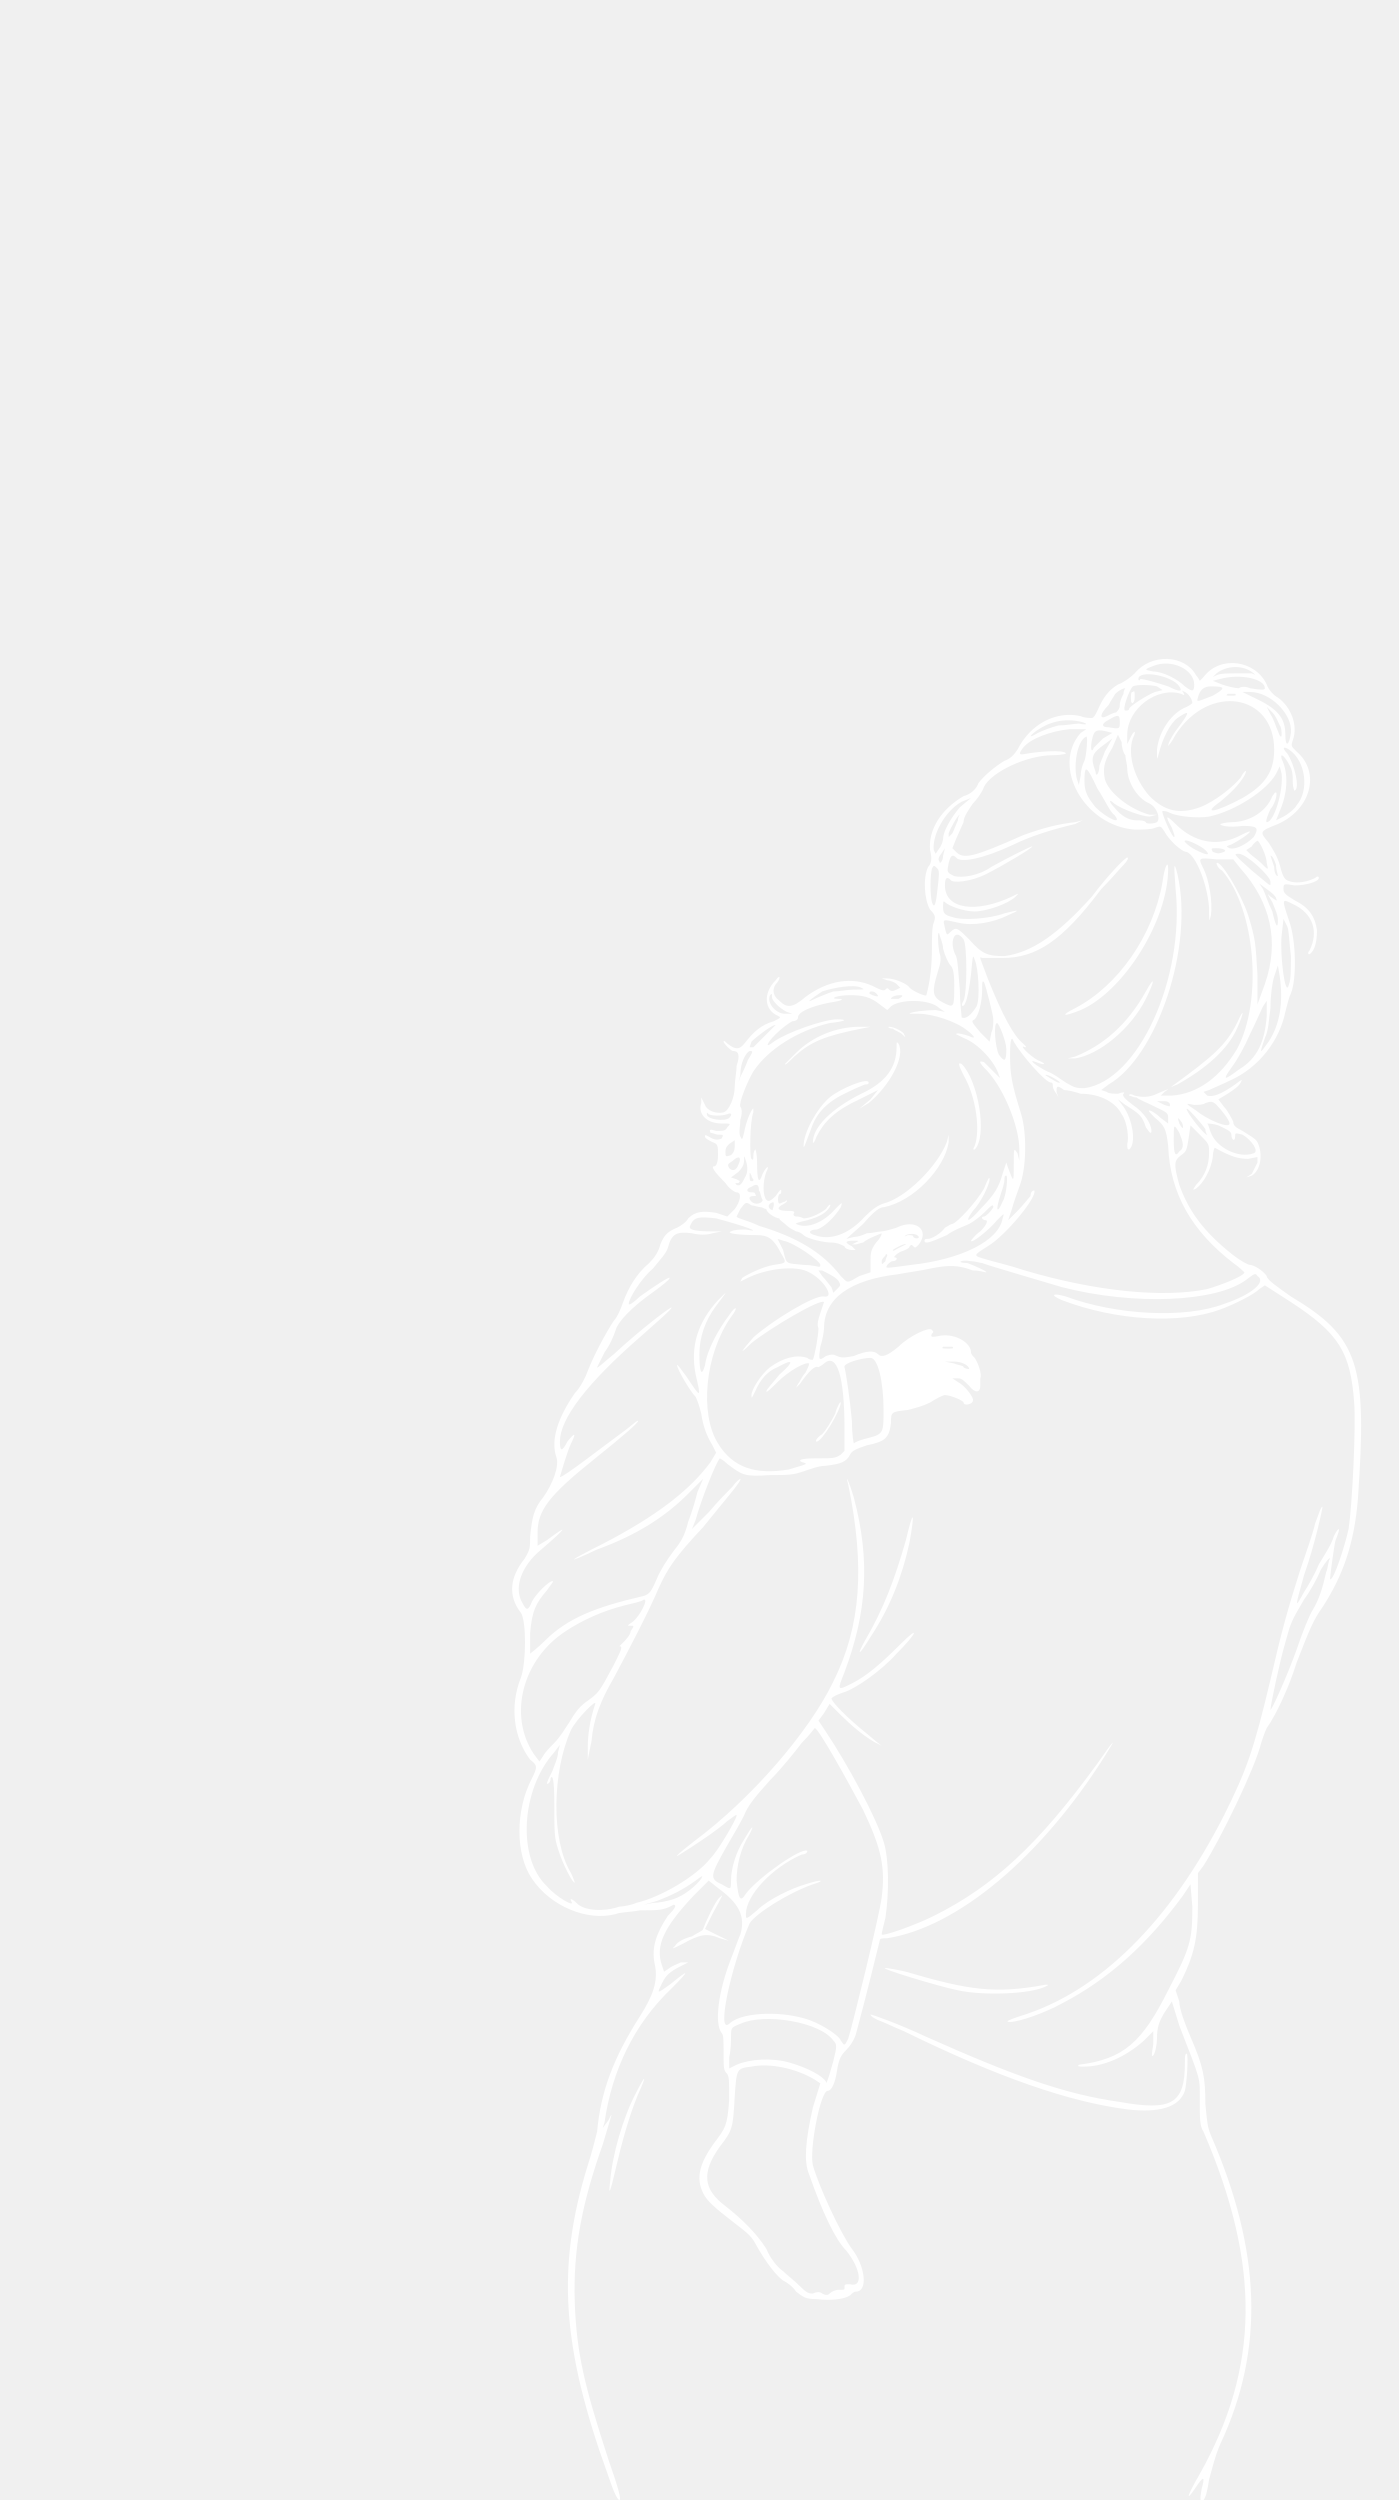
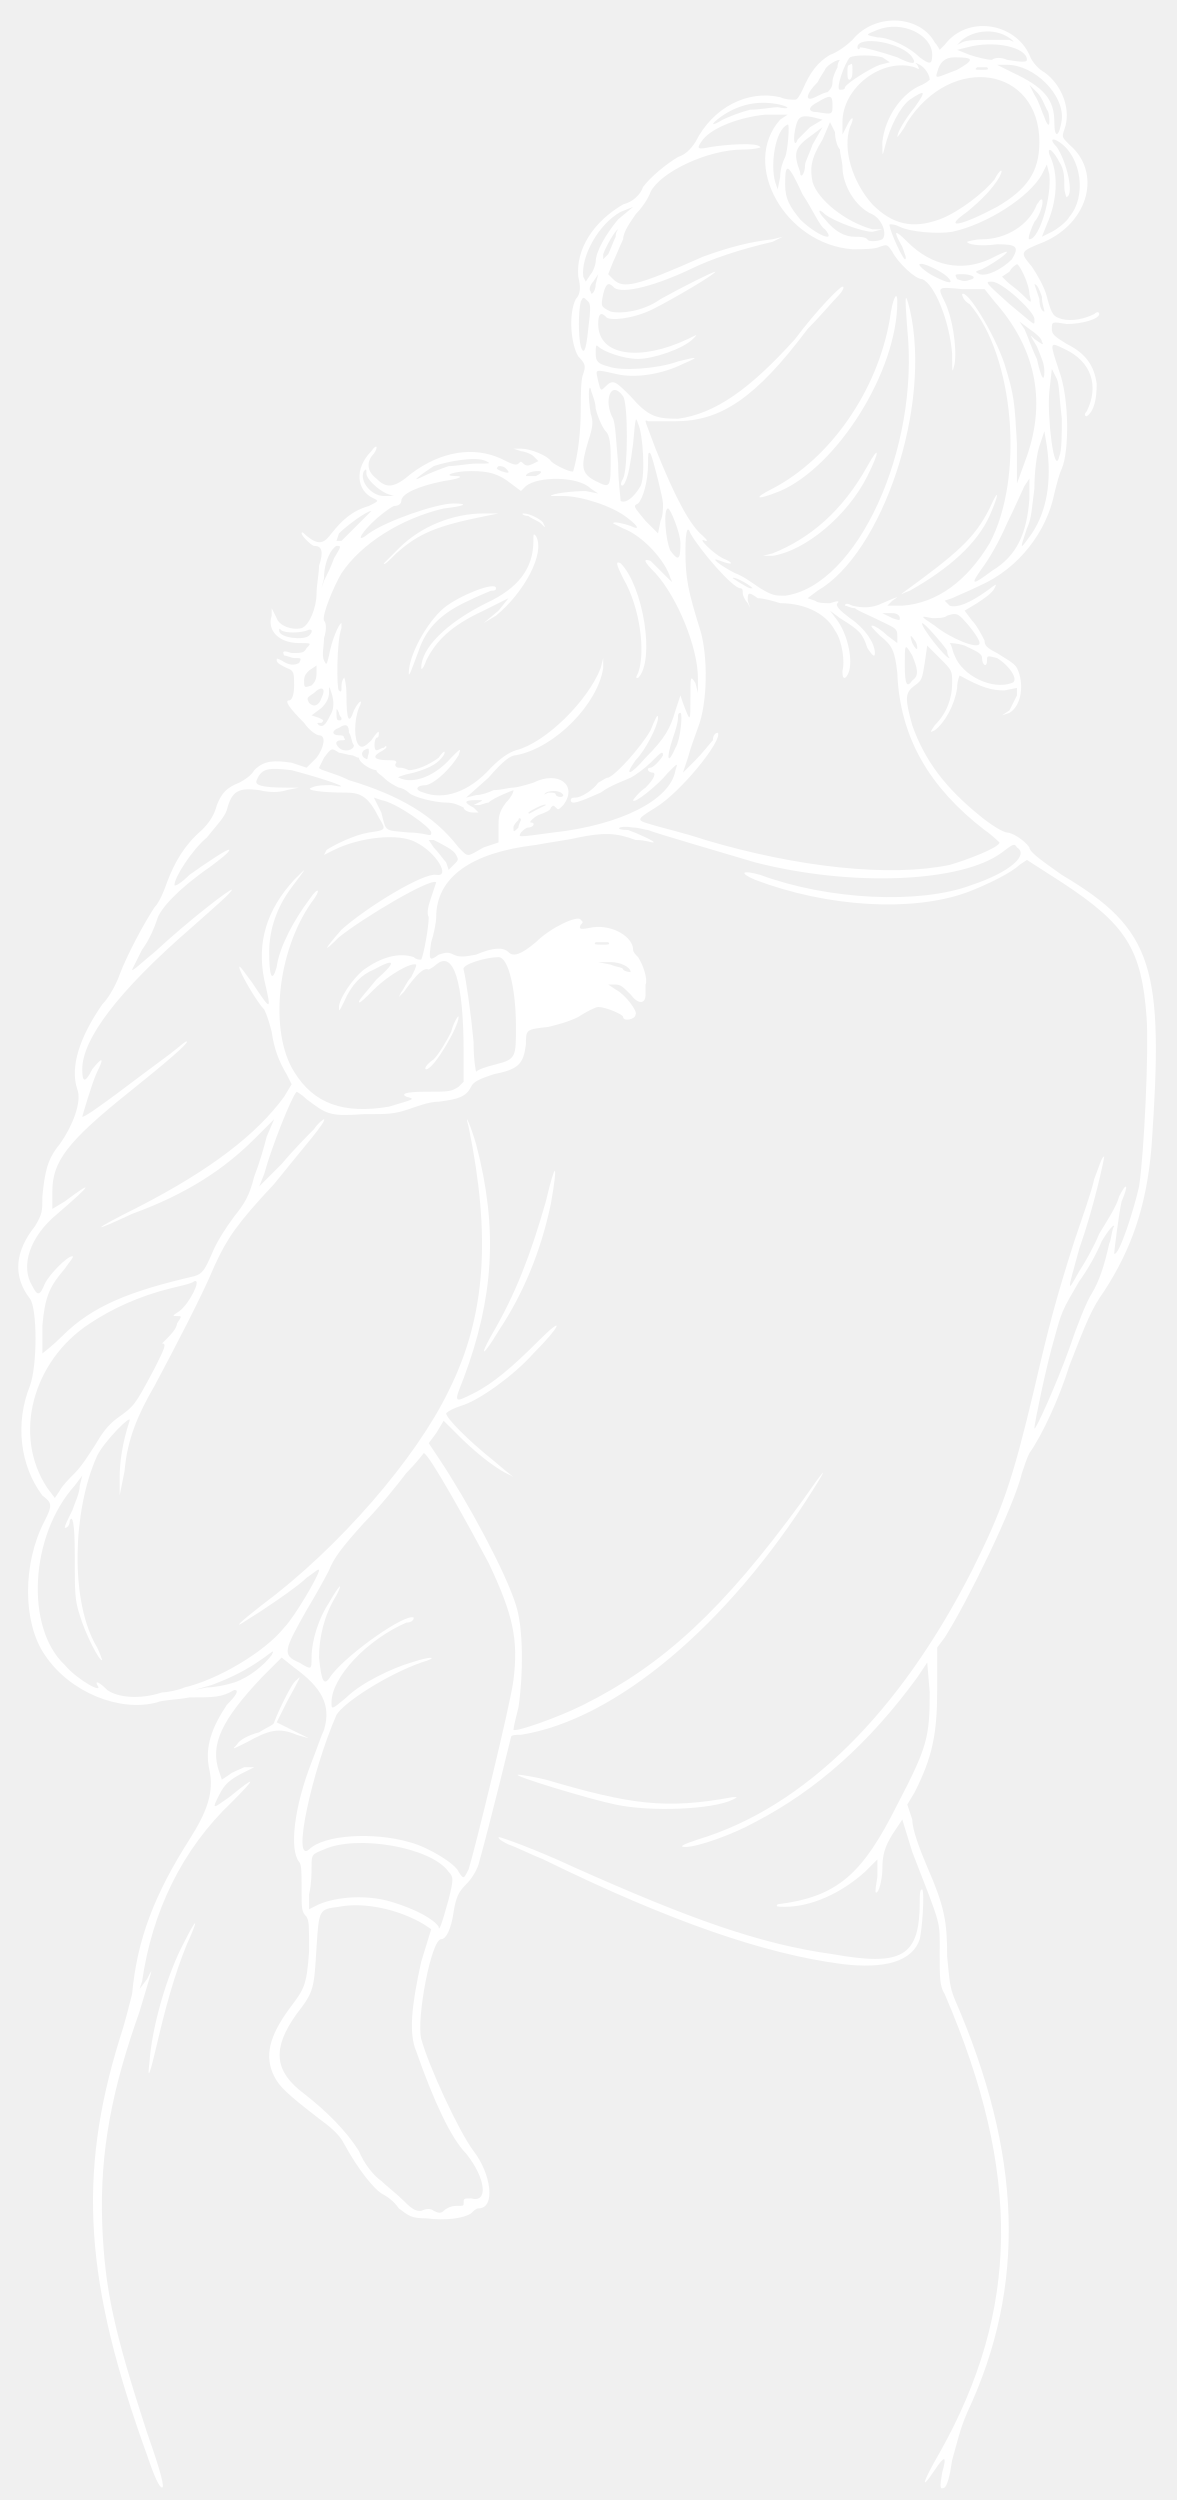
- <svg xmlns="http://www.w3.org/2000/svg" viewBox="0 0 752 1344" fill="#fff" fill-rule="evenodd">
+ <svg xmlns="http://www.w3.org/2000/svg" viewBox="268 346 472 1003" fill="#fff" fill-rule="evenodd">
  <path d="M327 1331C302 1262 299 1219 316 1164C318 1158 320 1150 321 1146C323 1124 330 1106 344 1084C351 1073 354 1065 352 1056C350 1047 353 1039 359 1030C363 1026 364 1024 362 1024C357 1027 354 1027 344 1027C339 1028 333 1028 331 1029C316 1033 296 1025 286 1010C277 997 277 973 286 956C289 950 289 949 285 946C276 934 274 917 280 902C283 894 283 871 280 867C273 858 274 848 282 838C285 833 285 832 285 826C286 816 287 811 292 805C297 798 301 788 299 783C296 774 300 762 309 749C312 746 315 740 316 737C319 729 326 716 330 710C332 708 334 703 335 700C338 692 342 685 349 679C352 676 354 673 355 669C357 664 359 662 364 660C366 659 369 657 370 655C374 651 378 651 385 652L391 654L395 650C398 646 399 641 396 641C395 641 392 639 390 636C384 630 382 627 384 627C385 627 386 625 386 621C386 616 386 615 383 614C381 613 379 612 379 611C379 610 379 610 381 611C384 613 386 613 388 612C389 610 389 610 386 610C385 610 383 609 382 609C381 607 382 607 385 608C389 608 390 608 391 606C393 604 393 604 388 604C380 604 375 599 377 593L377 590L379 594C380 597 385 599 389 598C392 597 395 590 395 584C395 581 396 576 396 573C398 567 397 565 394 565C393 565 389 561 389 560C389 559 390 560 391 561C396 565 398 564 401 560C405 555 409 551 416 549C420 547 420 547 418 546C411 543 410 534 417 527C419 524 420 525 418 528C415 531 415 535 419 538C423 542 426 542 433 536C445 527 458 525 469 530C473 532 475 533 476 532C477 531 477 531 478 532C479 533 480 533 482 532L484 531L482 529C481 528 478 527 477 527L474 526L477 526C481 526 488 529 489 531C491 533 498 536 498 535C500 528 501 519 501 510C501 505 501 498 502 496C503 493 503 492 500 489C497 484 496 472 499 466C501 464 501 461 500 457C499 446 506 435 518 428C522 427 525 424 526 421C529 417 535 412 540 409C543 408 545 406 547 403C554 389 568 382 581 385C583 386 586 386 587 386C588 386 589 384 590 382C593 375 596 371 601 368C604 367 608 364 610 362C619 351 637 352 643 363C644 364 645 366 645 366C645 366 646 365 647 364C656 352 675 355 681 368C682 371 685 374 687 375C694 380 698 390 695 398C694 401 694 401 697 404C710 415 705 435 687 443C677 447 677 447 682 453C684 456 687 461 688 465C690 473 691 473 694 474C698 475 703 474 707 472C708 471 709 471 709 472C709 474 702 476 696 476C690 475 690 475 690 478C690 480 691 481 696 484C704 488 707 493 708 500C708 506 707 511 704 513C703 513 703 512 704 511C709 501 706 491 695 486C689 483 689 483 693 495C697 506 697 527 694 534C693 536 692 540 691 544C688 559 677 574 661 581C657 583 652 585 650 586L647 587L649 589C652 590 657 588 664 583C668 580 668 580 667 582C666 584 663 586 660 588L655 591L658 595C660 597 662 601 663 603C663 605 664 606 668 608C671 610 675 612 676 614C679 620 678 629 673 632L670 633L673 631C674 629 675 627 676 625L676 622L671 623C666 623 662 622 653 617C653 617 652 619 652 622C651 629 647 636 643 639C641 640 641 640 643 637C648 632 650 626 650 620C650 615 650 615 645 610L640 605L639 612C638 618 638 619 635 621C631 624 631 626 634 637C639 651 647 662 662 674C667 678 671 680 672 680C674 680 679 683 681 686C681 688 687 692 694 697C731 719 735 734 730 806C728 830 722 847 711 864C706 871 704 876 697 894C693 907 686 922 681 929C680 931 679 934 678 937C675 950 656 989 647 1003L644 1007L644 1024C644 1042 642 1051 635 1065L632 1070L634 1076C634 1080 637 1088 640 1095C647 1111 648 1117 648 1131C649 1141 649 1143 651 1148C678 1210 680 1263 656 1314C653 1321 652 1326 650 1333C649 1340 648 1343 647 1344C645 1345 645 1344 646 1338C648 1331 647 1331 643 1337C637 1346 638 1342 645 1330C677 1273 678 1218 647 1146C645 1143 645 1139 645 1130C645 1116 646 1120 634 1089L630 1076L626 1082C623 1087 622 1090 622 1096C622 1099 621 1104 620 1105C619 1106 619 1105 620 1099L620 1092L615 1097C605 1106 593 1111 583 1111C580 1111 579 1111 580 1110C604 1107 614 1098 628 1070C640 1047 641 1043 641 1025L640 1013L636 1019C617 1045 596 1064 571 1077C562 1082 548 1087 543 1087C540 1087 542 1086 548 1084C591 1071 629 1033 658 976C670 952 674 941 683 903C689 877 692 866 699 844C702 835 706 824 707 819C709 814 710 810 711 810C711 811 707 830 701 847C696 865 696 865 701 856C703 853 707 846 709 841C712 836 716 830 717 826C720 820 721 821 718 828C717 832 715 848 715 849C717 850 723 831 725 822C727 809 729 767 728 754C726 727 720 717 694 700L680 691L677 693C674 696 664 701 656 704C634 712 600 710 571 699C564 696 566 695 573 697C600 707 637 709 658 701C673 696 681 689 676 686C675 684 674 685 670 688C654 700 610 702 571 692C561 689 530 680 528 679C527 679 524 678 522 678C516 677 514 679 520 679C523 680 532 684 530 684C529 684 527 683 523 683C515 680 510 680 500 682C496 683 488 684 483 685C457 688 443 698 443 714C443 716 442 721 441 724C440 731 440 732 444 729C447 728 448 728 450 729C452 730 454 730 459 729C466 726 470 726 472 728C474 730 477 729 483 724C489 718 500 713 501 715C502 716 502 716 501 717C500 719 501 719 506 718C514 717 522 722 522 727C522 728 523 729 524 730C526 733 528 739 527 741C527 742 527 744 527 745C527 749 524 749 521 745C518 742 517 741 515 741L512 741L515 743C519 745 524 752 523 753C523 755 518 756 518 754C518 753 511 750 508 750C507 750 503 752 500 754C496 756 492 757 488 758C479 759 479 759 479 765C478 773 476 775 466 777C460 779 458 780 457 782C455 786 452 787 444 788C440 788 435 790 432 791C426 793 424 793 414 793C400 794 399 793 391 787C389 785 387 784 387 784C385 786 377 806 374 817L372 822L381 813C386 807 392 801 394 799C396 796 398 795 398 795C399 796 390 806 378 821C363 837 359 843 354 854C349 866 338 887 330 902C323 914 319 924 318 936L316 946L316 939C316 933 317 925 320 916C321 913 310 924 307 930C297 952 296 989 307 1007C308 1009 309 1012 309 1012C308 1013 302 1001 300 994C298 988 298 985 298 970C298 956 297 954 296 956C296 958 295 959 294 959C294 958 295 956 297 952C298 949 300 945 300 942L301 938L298 942C280 962 278 999 294 1014C299 1020 310 1026 307 1022C306 1020 308 1021 311 1024C315 1027 324 1028 333 1025C335 1025 340 1024 342 1023C355 1020 374 1009 382 999C386 995 396 978 396 976C396 975 394 977 391 979C387 983 372 993 367 996C361 1000 364 997 373 990C404 967 435 931 448 904C463 874 465 842 456 798C454 791 457 798 459 805C468 839 466 867 454 899C450 909 450 909 458 905C466 901 474 894 484 884C495 873 493 878 482 889C474 898 460 908 453 910C450 911 448 912 447 913C447 915 456 924 466 932C473 938 476 940 473 938C466 935 457 927 452 922L446 916L443 921L440 925L444 931C456 949 471 977 475 990C478 999 478 1018 476 1031C475 1035 474 1039 474 1040C475 1041 492 1035 502 1030C534 1014 558 992 590 948C599 935 601 933 594 944C560 998 515 1036 477 1042C475 1042 473 1042 473 1043C473 1043 465 1076 460 1094C459 1097 457 1100 455 1102C452 1105 451 1107 450 1113C449 1120 447 1124 445 1124C441 1124 435 1156 437 1164C440 1175 452 1201 458 1209C465 1218 467 1232 460 1232C459 1232 458 1233 457 1234C454 1236 447 1237 439 1236C433 1236 432 1235 428 1232C426 1229 423 1227 421 1226C418 1224 412 1217 406 1206C404 1202 400 1199 396 1196C383 1186 380 1183 378 1179C374 1171 376 1163 384 1152C390 1144 391 1143 392 1129C392 1118 392 1117 391 1115C389 1113 389 1112 389 1104C389 1097 389 1094 388 1093C384 1088 386 1071 393 1053C395 1048 397 1042 398 1040C401 1030 397 1023 386 1015L381 1011L373 1019C357 1036 352 1046 356 1057L357 1060L360 1058C361 1057 364 1056 366 1055L370 1055L366 1057C360 1060 358 1062 356 1066C353 1072 353 1072 360 1067C371 1058 371 1059 361 1069C341 1088 329 1113 325 1141L324 1144L327 1140C330 1134 329 1136 324 1153C313 1184 308 1209 309 1238C310 1265 314 1282 327 1322C333 1339 334 1344 333 1344C332 1344 330 1340 327 1331ZM446 1233C447 1232 449 1231 451 1231C454 1231 454 1231 454 1230C454 1228 454 1228 457 1228C464 1230 463 1220 455 1210C449 1204 442 1189 435 1169C432 1162 433 1151 437 1133L441 1120L438 1118C428 1112 414 1109 404 1111C396 1112 396 1112 395 1127C394 1144 394 1145 387 1154C377 1168 378 1177 390 1186C399 1193 407 1201 412 1209C414 1214 418 1219 421 1221C423 1223 427 1226 430 1229C434 1233 435 1233 437 1233C439 1232 441 1232 442 1233C444 1234 445 1234 446 1233ZM328 1173C329 1159 335 1138 342 1125C347 1115 348 1115 343 1126C338 1138 334 1153 331 1166C328 1179 327 1181 328 1173ZM606 1134C575 1130 537 1117 486 1092C481 1090 475 1087 472 1086C470 1085 468 1084 468 1083C469 1083 483 1088 498 1095C545 1116 573 1126 602 1130C630 1135 637 1131 637 1109C637 1106 637 1104 638 1104C639 1105 638 1120 637 1124C634 1133 623 1136 606 1134ZM448 1108C450 1100 450 1099 448 1097C441 1087 411 1082 398 1088C393 1090 393 1090 393 1095C393 1097 393 1102 392 1106L392 1112L396 1110C403 1107 415 1106 425 1109C435 1112 442 1116 444 1119C444 1121 445 1119 448 1108ZM456 1096C458 1090 473 1029 474 1020C476 1004 474 994 464 973C456 958 440 929 438 929C438 929 435 933 431 937C428 941 420 951 414 957C405 967 402 971 400 976C398 980 394 987 391 992C382 1008 381 1010 388 1013C393 1016 393 1016 393 1011C393 1004 396 995 400 989C404 982 406 980 403 986C398 994 396 1003 396 1011C397 1021 398 1023 401 1018C408 1009 431 993 434 995C434 996 433 997 431 997C415 1004 401 1019 401 1029C401 1032 401 1032 407 1027C413 1021 426 1015 433 1013C442 1010 444 1011 437 1013C423 1018 406 1029 403 1034C393 1057 385 1094 392 1088C398 1082 418 1081 432 1085C440 1087 451 1094 452 1097C454 1100 454 1100 456 1096ZM515 1070C505 1068 472 1058 476 1058C477 1058 483 1059 487 1060C521 1070 535 1072 562 1067C564 1067 564 1067 562 1068C554 1072 529 1073 515 1070ZM363 1046C364 1044 368 1042 372 1041C375 1039 378 1038 378 1037C379 1034 385 1021 387 1020C389 1018 389 1018 383 1029L379 1037L385 1040C393 1044 394 1044 387 1042C380 1039 376 1040 367 1045C361 1048 361 1048 363 1046ZM362 1021C368 1019 374 1014 377 1010C378 1008 378 1008 374 1011C367 1016 361 1019 353 1022L346 1024L351 1023C354 1023 359 1022 362 1021ZM298 937C301 934 304 929 306 926C309 921 311 918 315 915C322 910 322 910 330 895C334 887 335 885 333 885C332 886 333 885 335 883C336 882 339 879 339 877C341 874 341 874 339 874C337 874 337 874 340 872C344 869 349 859 346 860C345 861 340 862 336 863C324 866 313 871 304 877C281 892 273 922 287 943L290 947L292 944C293 942 296 939 298 937ZM697 887C700 878 704 868 706 865C709 860 711 854 713 845C714 843 714 839 715 838C715 837 713 839 710 844C708 849 704 856 701 860C694 872 694 872 691 883C688 893 683 917 683 919C683 921 692 901 697 887ZM293 882C305 870 320 864 346 858C349 857 350 856 353 849C355 844 359 838 362 834C366 829 368 826 370 818C372 813 374 806 375 802L378 795L370 803C358 815 343 825 321 833C304 841 304 840 324 830C353 815 371 801 382 786L385 781L383 777C380 772 378 767 377 760C376 756 375 753 374 751C371 748 364 736 364 734C364 733 366 736 369 740C377 752 377 752 374 739C371 724 375 711 386 699C392 693 391 694 385 702C379 710 376 719 376 728C376 737 377 741 379 734C380 726 386 715 392 707C396 701 397 703 393 708C379 728 376 760 386 776C394 789 406 793 424 790C434 787 435 787 431 786C429 785 430 784 439 784C448 784 449 784 452 782L454 780L454 768C454 740 450 727 443 733C442 734 440 735 440 735C438 734 435 737 430 744L428 746L429 744C430 743 431 740 433 738C434 736 435 734 435 733C433 732 424 737 418 743C415 746 412 749 412 748C412 747 415 744 419 739C427 732 427 730 418 735C413 737 409 741 406 748C404 752 404 752 404 750C404 747 409 739 414 735C421 730 428 728 434 730C435 731 436 731 437 731C438 729 440 718 440 714C439 712 440 709 441 706C442 703 443 700 443 700C441 698 414 714 404 722C397 729 398 727 405 719C415 710 438 696 443 697C449 698 443 688 435 684C428 680 412 682 402 687L398 689L399 687C402 685 410 681 416 680C423 679 423 679 420 674C416 666 413 664 407 664C397 664 390 663 393 662C395 661 398 661 401 661C411 663 400 659 385 655C376 654 373 654 371 659C370 661 373 662 383 662L388 662L383 663C380 664 376 664 372 663C364 662 361 663 359 671C358 674 355 677 351 682C345 687 338 698 338 701C338 702 341 700 344 697C351 692 360 686 360 687C360 688 356 691 352 694C339 703 332 711 331 715C330 718 328 723 325 727C323 731 321 735 321 735C321 736 325 732 330 728C344 715 361 702 361 703C361 704 354 710 345 718C315 744 301 763 301 775C301 780 302 781 305 775C309 770 310 770 307 776C305 780 301 794 301 794C302 795 325 777 336 769C340 766 343 763 343 764C343 765 335 772 320 784C295 804 289 812 289 824L289 831L294 828C306 819 305 821 291 833C280 842 276 854 281 862C283 866 284 866 286 861C288 857 295 850 297 850C298 850 296 852 294 855C288 862 286 866 285 878C285 884 285 889 285 889C285 889 289 886 293 882ZM465 882C475 865 481 849 487 828C491 811 492 812 489 829C485 848 478 865 468 880C462 890 460 891 465 882ZM467 773C475 771 475 770 475 758C475 743 472 730 468 730C463 730 453 733 454 735C455 739 457 753 458 764C458 772 459 776 459 776C460 775 463 774 467 773ZM442 771C444 769 447 764 449 760C450 756 452 753 452 754C452 758 442 775 439 775C438 775 439 773 442 771ZM521 736C521 734 517 732 513 732L508 732L513 733C515 734 518 734 518 735C519 736 521 736 521 736ZM512 724C511 724 509 724 507 724C506 725 507 725 510 725C512 725 513 725 512 724ZM451 689C450 687 446 685 442 683L440 683L442 686C444 688 446 691 447 692L448 695L450 693C452 691 452 691 451 689ZM649 693C656 691 669 686 669 684C669 684 666 681 663 679C641 662 629 642 628 616C627 607 626 605 621 601C618 598 617 597 618 597C619 597 622 599 624 601L628 604L628 601C628 598 627 598 621 595C617 593 612 591 611 590C609 590 608 589 607 589C607 588 608 588 610 589C614 590 618 590 622 588C629 585 629 585 626 587L624 589L630 589C644 588 656 579 665 564C679 538 675 489 657 468C655 467 654 465 654 464C656 462 667 480 671 492C675 505 675 507 676 524L676 540L680 529C688 506 683 485 667 467L663 462L654 462C644 461 644 461 647 467C650 473 652 485 651 492C650 496 650 496 650 488C649 475 643 460 638 458C635 458 628 451 626 447C624 444 624 444 621 445C619 446 614 446 610 446C583 444 565 412 581 394L584 392L575 392C565 393 554 397 550 402C547 406 548 406 553 405C559 404 572 403 573 405C574 405 571 406 566 406C552 406 533 415 529 423C528 426 525 430 523 432C521 435 518 439 518 442C517 444 515 449 514 451L512 456L514 458C518 462 523 461 550 449C561 445 569 443 578 442L582 441L578 443C565 446 553 450 545 454C528 462 516 464 514 461C512 459 511 460 510 464C509 469 509 469 513 471C517 472 526 471 533 466C542 461 554 455 555 455C555 456 538 466 530 470C522 474 512 475 511 473C509 471 508 472 508 476C508 489 525 491 544 482C548 480 548 480 546 482C542 486 530 490 524 490C518 490 510 487 508 485C507 484 507 485 507 488C507 491 508 492 512 493C517 495 532 494 540 491C548 489 549 489 542 492C534 496 523 498 515 496C506 494 507 494 508 499C509 503 509 503 511 501C514 498 515 499 521 505C528 513 531 514 540 514C555 512 569 502 587 482C596 470 605 461 606 461C607 461 606 463 604 465C602 467 597 473 592 478C571 506 557 515 539 515C534 515 530 515 528 515C526 514 527 515 531 526C539 546 545 557 550 561C552 563 552 563 551 563C547 561 554 568 558 570C563 572 562 573 557 571C552 569 557 573 563 576C566 577 570 580 573 582C578 585 579 585 583 585C612 581 637 526 632 478C631 465 631 462 633 470C642 509 622 568 596 583L592 586L595 587C596 588 599 588 601 588C604 587 605 587 604 588C603 589 605 591 609 594C615 598 619 604 619 608C619 610 618 609 616 606C614 600 613 599 605 594L601 591L604 595C609 602 611 615 607 618C606 618 606 617 606 615C607 612 606 603 603 599C600 593 592 588 581 588C578 587 574 586 572 586C568 583 568 584 568 587L569 590L568 588C567 587 566 585 566 584C566 583 566 582 565 582C562 582 549 567 545 560C544 557 543 558 543 567C543 578 544 583 549 599C552 609 552 628 548 638C547 641 545 646 544 650L542 656L547 651C550 648 553 644 554 643C554 641 555 640 556 640C558 643 541 664 531 670C523 675 523 675 530 677C533 678 542 680 551 683C588 694 625 698 649 693ZM462 686L468 684L468 678C468 674 468 672 471 668C473 666 474 664 474 663C474 663 466 666 464 668C463 668 461 669 460 669L458 669L460 668C462 667 462 667 459 667C454 667 454 668 458 670L460 672L458 672C456 672 454 671 454 670C452 669 450 668 447 668C443 668 434 666 432 664C431 663 429 662 428 662C426 661 424 660 422 658C421 657 419 656 419 655C417 655 412 652 412 650C411 650 410 649 409 649C408 649 405 648 404 648C401 646 401 646 398 650C397 652 396 654 396 654C396 655 402 656 408 659C428 665 442 673 452 686C456 690 455 690 462 686ZM490 680C517 677 537 667 539 655C540 652 540 652 536 656C532 661 522 669 522 667C522 667 524 664 527 662C531 658 531 656 530 656C528 656 527 654 529 654C530 654 533 651 534 649C534 647 533 648 529 652C527 654 523 657 521 658C519 659 513 661 509 664C500 668 497 669 497 667C497 666 498 666 499 666C501 666 506 663 508 660C510 659 511 658 512 658C515 657 525 646 529 639C531 634 532 632 532 634C532 637 527 647 523 651C518 658 521 657 527 650C535 642 537 638 539 631L541 625L542 628C545 636 545 636 545 626C545 617 545 617 547 620L548 624L548 618C548 606 540 586 531 576C526 571 526 570 529 571C530 572 533 575 535 577C538 580 538 580 537 578C535 571 526 561 518 558C516 557 514 556 514 556C514 555 518 556 521 557C525 559 524 557 520 554C514 549 501 545 494 545C491 545 489 545 489 545C489 544 498 543 503 543L508 544L505 542C500 537 484 537 479 541L477 543L473 540C468 536 464 535 457 535C450 535 445 537 451 537C454 537 453 538 446 539C436 541 429 544 429 547C429 548 428 549 426 549C424 550 420 553 417 556C412 561 411 564 416 560C423 555 443 548 450 548C456 548 455 549 446 550C429 554 413 564 405 576C402 581 397 593 398 595C399 596 399 599 398 602C398 605 397 609 398 611C399 613 399 613 400 609C401 603 404 596 405 596C405 596 405 597 405 598C403 603 403 623 404 623C405 624 405 623 405 622C405 621 405 619 406 618C406 617 407 620 407 625C407 635 408 637 410 631C412 627 414 626 412 630C410 635 410 643 412 645C413 646 414 646 417 643C419 640 420 639 420 640C420 641 420 642 419 642C418 643 418 647 419 647C420 647 421 646 422 646C423 645 423 645 423 646C423 646 422 647 420 648C417 650 419 651 424 651C426 651 427 651 427 652C426 653 427 654 428 654C429 654 430 654 432 655C435 655 440 653 444 650C446 647 447 647 446 649C444 652 441 654 434 656C429 657 427 658 428 658C434 661 443 657 449 650C453 646 453 646 452 649C449 654 443 660 439 661C435 661 434 663 438 664C446 667 456 664 465 654C469 650 472 648 475 647C487 644 504 627 509 614L510 610L510 614C508 628 491 646 475 649C473 649 470 651 464 658L455 666L459 665C461 665 464 664 466 663C469 663 472 662 474 662C475 662 479 661 482 660C492 655 500 661 494 669C492 671 492 671 491 670C490 669 490 669 489 670C489 671 487 672 484 673C482 674 480 676 481 676C483 676 482 678 480 678C479 678 478 679 477 680C476 682 475 682 490 680ZM441 680C441 678 427 668 421 667L418 666L421 672C423 680 422 679 432 680C436 680 440 681 440 681C441 681 441 681 441 680ZM477 675C477 674 476 674 476 675C475 676 474 677 474 678C474 680 474 680 476 678C476 677 477 675 477 675ZM487 669C487 668 481 671 480 672C480 673 481 672 483 671C485 670 487 669 487 669ZM494 665C493 663 489 663 487 664C486 665 486 665 488 664C490 664 491 664 491 665C492 666 494 666 494 665ZM416 648C416 646 416 646 414 647C413 648 413 649 414 650C416 651 415 651 416 648ZM539 646C541 643 542 632 541 632C540 632 540 633 540 634C540 636 539 639 538 642C535 651 536 653 539 646ZM410 645C409 644 409 641 408 640C408 637 407 636 404 638C401 639 401 641 404 641C405 641 406 641 406 642C407 643 406 643 405 643C403 643 402 644 404 646C406 648 410 647 410 645ZM401 632C402 630 402 627 401 624C400 621 400 621 400 624C400 626 399 628 397 630L393 633L396 634C398 635 398 635 397 636C395 636 395 636 396 637C398 638 399 636 401 632ZM405 634C405 634 404 633 404 632C403 630 403 630 403 632C403 634 403 635 404 635C405 635 405 635 405 634ZM397 626C399 622 397 621 394 624C391 626 391 626 392 628C394 630 396 629 397 626ZM393 621C394 620 395 619 395 616L395 613L392 615C391 616 390 617 390 619C390 622 390 622 393 621ZM634 619C637 617 636 614 634 609C631 604 631 604 631 613C631 621 632 622 634 619ZM674 620C677 619 673 613 668 610C664 609 664 609 664 611C664 614 662 613 662 610C662 608 659 607 655 605C652 604 649 604 649 604C650 605 650 607 651 609C654 617 666 623 674 620ZM524 616C527 608 525 590 518 578C515 572 515 571 517 572C526 581 531 611 524 618C523 618 523 618 524 616ZM432 616C432 609 439 596 446 590C452 585 467 579 467 582C467 583 466 583 465 583C465 583 460 585 456 587C445 592 439 598 436 607C433 615 432 618 432 616ZM437 614C437 606 447 596 463 588C476 582 482 574 482 563C482 560 482 560 483 561C487 568 478 584 467 593L462 596L468 591L472 586L462 591C449 597 443 603 439 611C438 614 437 615 437 614ZM648 607C646 604 639 596 638 596C637 597 648 611 649 610C649 610 648 609 648 607ZM635 603C633 600 633 601 634 604C635 606 636 607 636 606C636 606 636 604 635 603ZM661 604C661 602 656 596 654 594C652 592 651 592 648 593C647 594 644 594 642 594C637 593 637 593 643 597C649 602 661 607 661 604ZM392 601C394 599 393 598 391 599C388 600 383 600 381 599C380 598 380 598 380 599C380 602 390 603 392 601ZM629 594C629 593 628 592 626 592L622 592L626 594C629 595 629 595 629 594ZM630 584C652 568 659 562 665 550C669 541 669 544 665 553C660 564 649 574 633 583C630 584 629 585 630 584ZM402 570C405 565 405 565 403 565C401 566 398 571 398 578L397 582L398 579C399 577 401 573 402 570ZM570 582C568 580 562 577 562 578C562 578 568 582 569 582C570 582 570 582 570 582ZM666 575C676 569 680 560 681 546L681 538L679 541C678 543 675 550 672 556C669 563 665 570 662 574C657 581 658 581 666 575ZM422 572C422 572 425 569 428 566C437 557 450 552 462 552L468 552L463 553C443 557 436 560 427 568C424 571 422 573 422 572ZM541 564C541 560 537 550 536 550C534 550 535 563 537 567C540 571 541 571 541 564ZM578 568C593 562 606 551 616 533C621 524 621 527 616 537C608 553 591 567 578 569L574 569L578 568ZM682 560C688 551 690 539 688 525L687 519L685 525C684 528 683 535 683 542C682 549 682 554 680 558C677 567 677 567 682 560ZM412 556C415 553 417 551 417 551C415 551 407 557 404 560L403 563L405 563C406 562 409 559 412 556ZM534 548C534 546 530 530 529 528C528 527 528 528 528 532C528 539 526 546 524 548C522 549 522 549 527 555L532 560L533 555C534 553 534 550 534 548ZM485 556C484 555 481 554 480 553C478 553 477 552 478 552C481 552 486 555 486 556C487 558 487 558 485 556ZM525 541C527 537 526 520 524 516C523 513 523 513 522 524C521 532 520 537 519 539C518 542 516 541 518 538C520 534 520 508 518 505C513 498 510 507 514 514C515 517 515 521 516 532C516 539 517 546 517 547C519 548 522 546 525 541ZM578 542C601 530 620 503 625 474C626 466 628 462 628 467C628 495 604 533 581 543C571 547 570 546 578 542ZM423 544C419 542 415 538 415 536C415 534 415 534 414 535C412 539 417 545 422 545L426 545L423 544ZM513 529C513 522 512 520 511 519C510 518 508 514 507 510C507 507 505 503 505 502C504 500 504 506 505 512C506 515 506 517 504 523C501 533 501 536 507 539C513 542 513 542 513 529ZM448 533C451 533 456 532 459 532C465 532 465 532 463 531C459 529 448 531 442 533C436 537 432 540 438 537C440 536 445 534 448 533ZM484 535C481 535 479 536 479 537C479 537 481 537 483 537C485 536 486 535 484 535ZM471 534C470 533 469 533 468 533C467 534 467 534 469 535C472 536 473 536 471 534ZM694 514C693 506 693 500 692 498L690 494L689 503C688 513 691 538 693 529C694 527 694 520 694 514ZM684 485C681 480 681 480 683 482C686 484 687 485 686 483C686 482 684 480 681 478L677 475L679 478C680 480 682 486 684 490C686 499 687 499 687 495C687 492 686 490 684 485ZM504 478C505 470 505 468 504 467C502 465 502 465 501 467C500 471 500 481 501 485C502 488 503 488 504 478ZM683 474C683 471 670 459 666 459C663 459 663 459 673 468C684 477 683 477 683 474ZM686 465C685 462 684 460 683 460C683 460 684 463 685 466C685 469 686 471 687 471C687 470 686 468 686 465ZM681 464C681 460 677 452 676 452C676 452 674 453 673 455L670 457L672 459C673 460 676 462 678 464C682 468 682 468 681 464ZM507 460L508 456L506 459C505 460 504 462 505 463C505 465 507 463 507 460ZM507 451C507 447 511 440 516 434L522 429L517 431C508 436 501 449 502 457L503 459L505 456C506 455 507 452 507 451ZM648 457C646 455 638 451 637 452C636 452 639 455 643 457C649 460 651 460 648 457ZM658 458C660 457 657 456 654 456C651 456 651 456 652 458C655 459 655 459 658 458ZM674 450C677 445 676 444 668 444C661 445 656 444 656 443C656 443 659 442 662 442C672 442 681 436 684 428C685 427 685 426 686 426C687 427 685 433 683 435C682 437 680 442 681 442C685 442 690 425 689 416L688 412L686 416C681 425 664 436 650 439C644 440 633 439 629 437C627 436 626 436 625 436C624 436 629 448 631 450C632 450 631 448 630 445C626 438 627 438 632 443C642 453 654 455 665 450C669 448 671 447 672 447C672 448 666 452 662 454C659 455 659 455 661 456C664 457 670 454 674 450ZM515 441C515 439 516 438 516 438C515 438 511 445 510 448L510 450L512 448C513 446 514 443 515 441ZM622 442C624 440 622 434 618 432C611 429 606 420 606 413C606 411 605 408 605 406C604 405 603 402 603 399L601 395L598 402C593 410 593 414 594 419C596 426 607 435 618 438L622 438L618 439C614 439 603 435 599 432C596 429 596 431 599 434C603 439 607 441 611 441C613 441 615 441 616 442C616 443 620 443 622 442ZM599 438C597 437 594 430 590 424C584 411 583 411 583 420C583 426 585 429 589 434C595 440 604 444 599 438ZM697 433C704 425 702 409 693 403C690 401 689 402 692 405C696 411 699 424 696 425C696 426 695 423 695 421C695 417 695 414 693 411C691 407 688 404 689 408C693 416 692 427 688 436L686 441L690 439C692 438 696 435 697 433ZM645 434C653 431 663 423 667 418C669 414 671 413 669 417C666 422 662 426 656 431C646 438 653 437 668 429C680 422 685 415 685 403C685 373 650 367 632 395C630 399 628 401 628 401C628 399 631 394 635 389C640 382 639 382 633 386C629 389 625 397 623 405C622 409 622 409 622 403C623 393 630 383 638 380C640 379 641 378 641 378C641 376 639 373 637 372C635 371 635 371 636 372C637 374 637 374 635 373C622 369 606 381 606 395L606 400L608 396C610 392 611 393 609 397C606 406 610 419 618 428C626 436 634 438 645 434ZM583 409C584 407 585 395 584 396C579 398 577 412 579 419L580 422L581 417C581 414 582 411 583 409ZM591 412C591 411 593 407 594 404L598 397L594 400C587 405 586 407 589 415C589 418 591 416 591 412ZM588 402C589 401 591 399 593 397L598 394L594 393C589 392 588 393 587 398C586 403 587 405 588 402ZM694 394C695 384 683 372 672 372L668 372L674 375C687 381 691 386 691 395C691 402 693 401 694 394ZM569 390C573 390 578 389 580 389C585 390 585 389 581 388C572 386 564 388 557 393C553 396 553 397 558 394C560 393 565 391 569 390ZM688 390C687 388 686 385 684 383L681 380L683 384C685 387 686 391 687 393C688 396 689 397 689 395C689 394 689 391 688 390ZM602 388C602 384 601 384 596 387C592 389 592 391 596 391C602 392 602 392 602 388ZM600 383C601 382 602 381 602 379C602 377 603 375 604 373C604 371 605 370 605 370C603 370 599 373 599 374C599 374 597 377 596 379C591 384 591 387 595 385C597 384 599 383 600 383ZM607 381C608 379 618 373 621 372L625 371L622 369C618 368 611 368 609 369C607 371 603 382 605 382C606 382 607 382 607 381ZM608 375C608 373 608 372 609 372C610 371 610 372 610 374C610 376 610 377 609 378C608 378 608 377 608 375ZM652 374C659 370 659 369 651 369C647 369 645 371 644 375C643 378 644 377 652 374ZM664 373C663 373 661 373 660 373C659 374 659 374 662 374C664 374 665 374 664 373ZM642 368C642 360 630 354 620 358C615 360 615 360 620 361C625 361 633 365 637 369C641 372 642 372 642 368ZM634 369C630 363 612 360 612 365C612 366 613 366 613 365C615 365 622 367 628 369C634 372 636 372 634 369ZM680 370C680 365 667 362 656 365L652 366L657 368C660 369 664 370 666 370C667 369 670 369 672 370C678 371 680 371 680 370ZM664 362C668 362 672 362 673 362C675 363 675 363 674 362C668 357 659 358 654 362L652 364L654 363C656 362 660 362 664 362Z" />
</svg>
